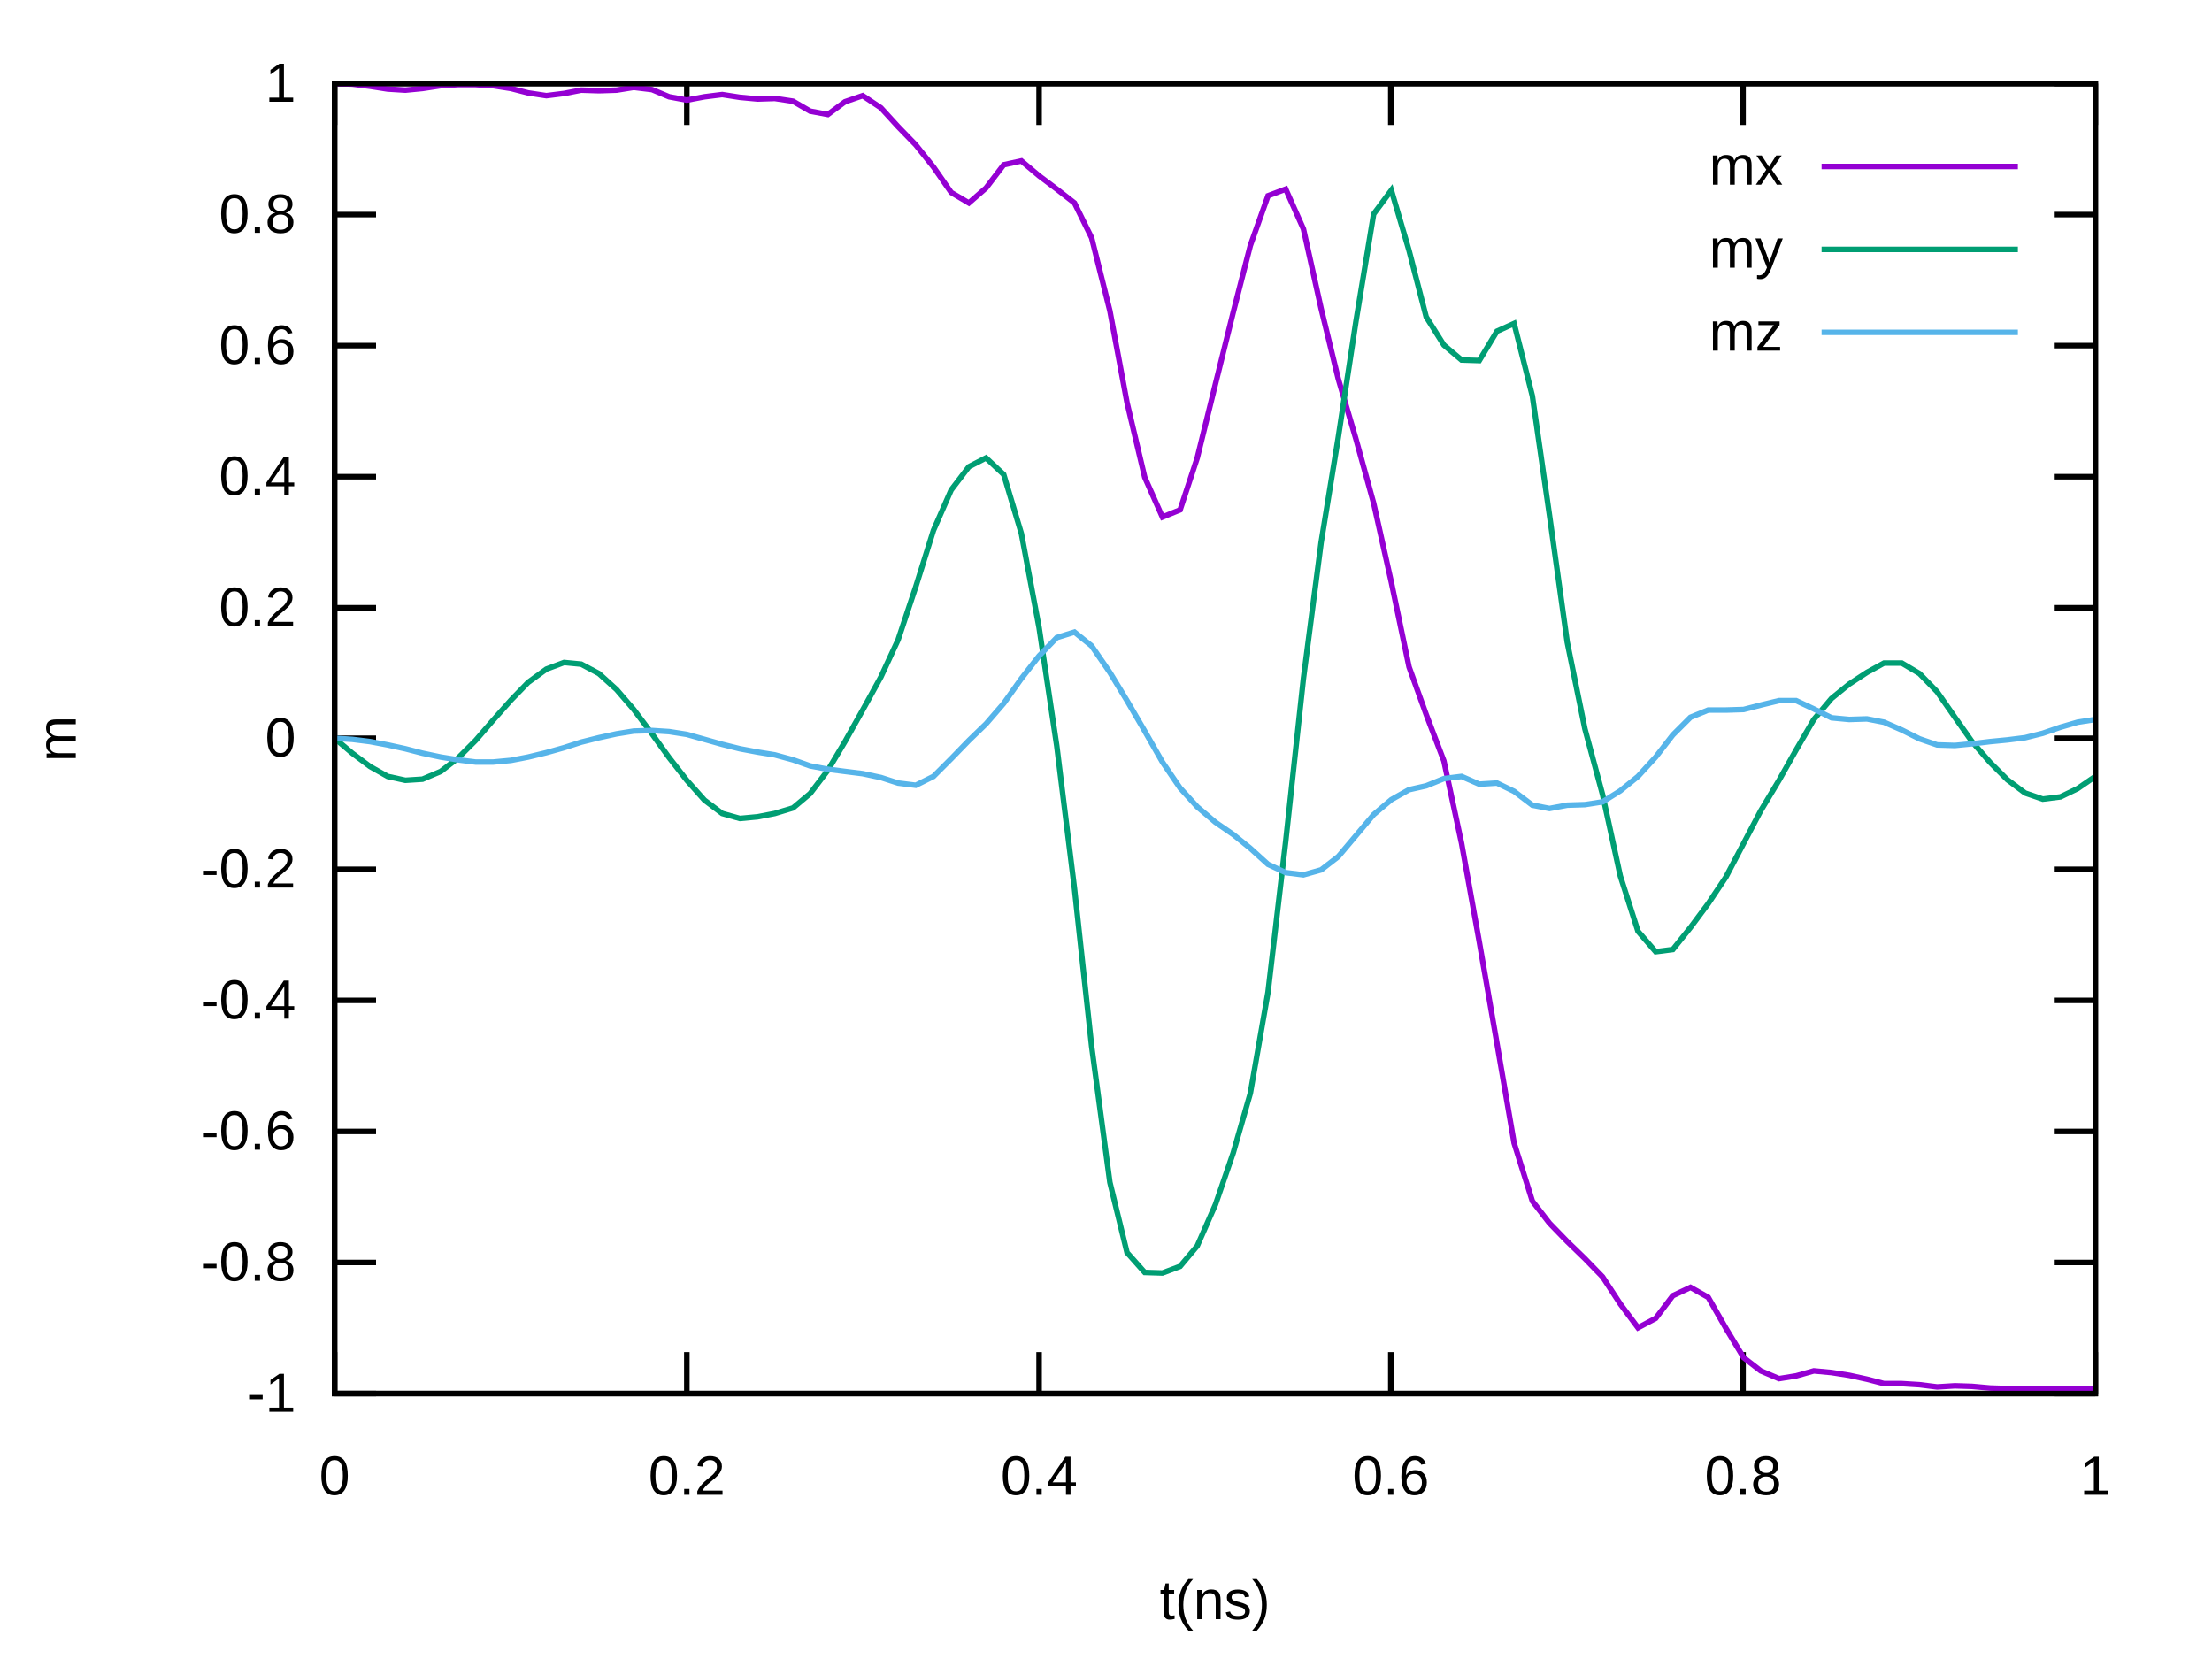
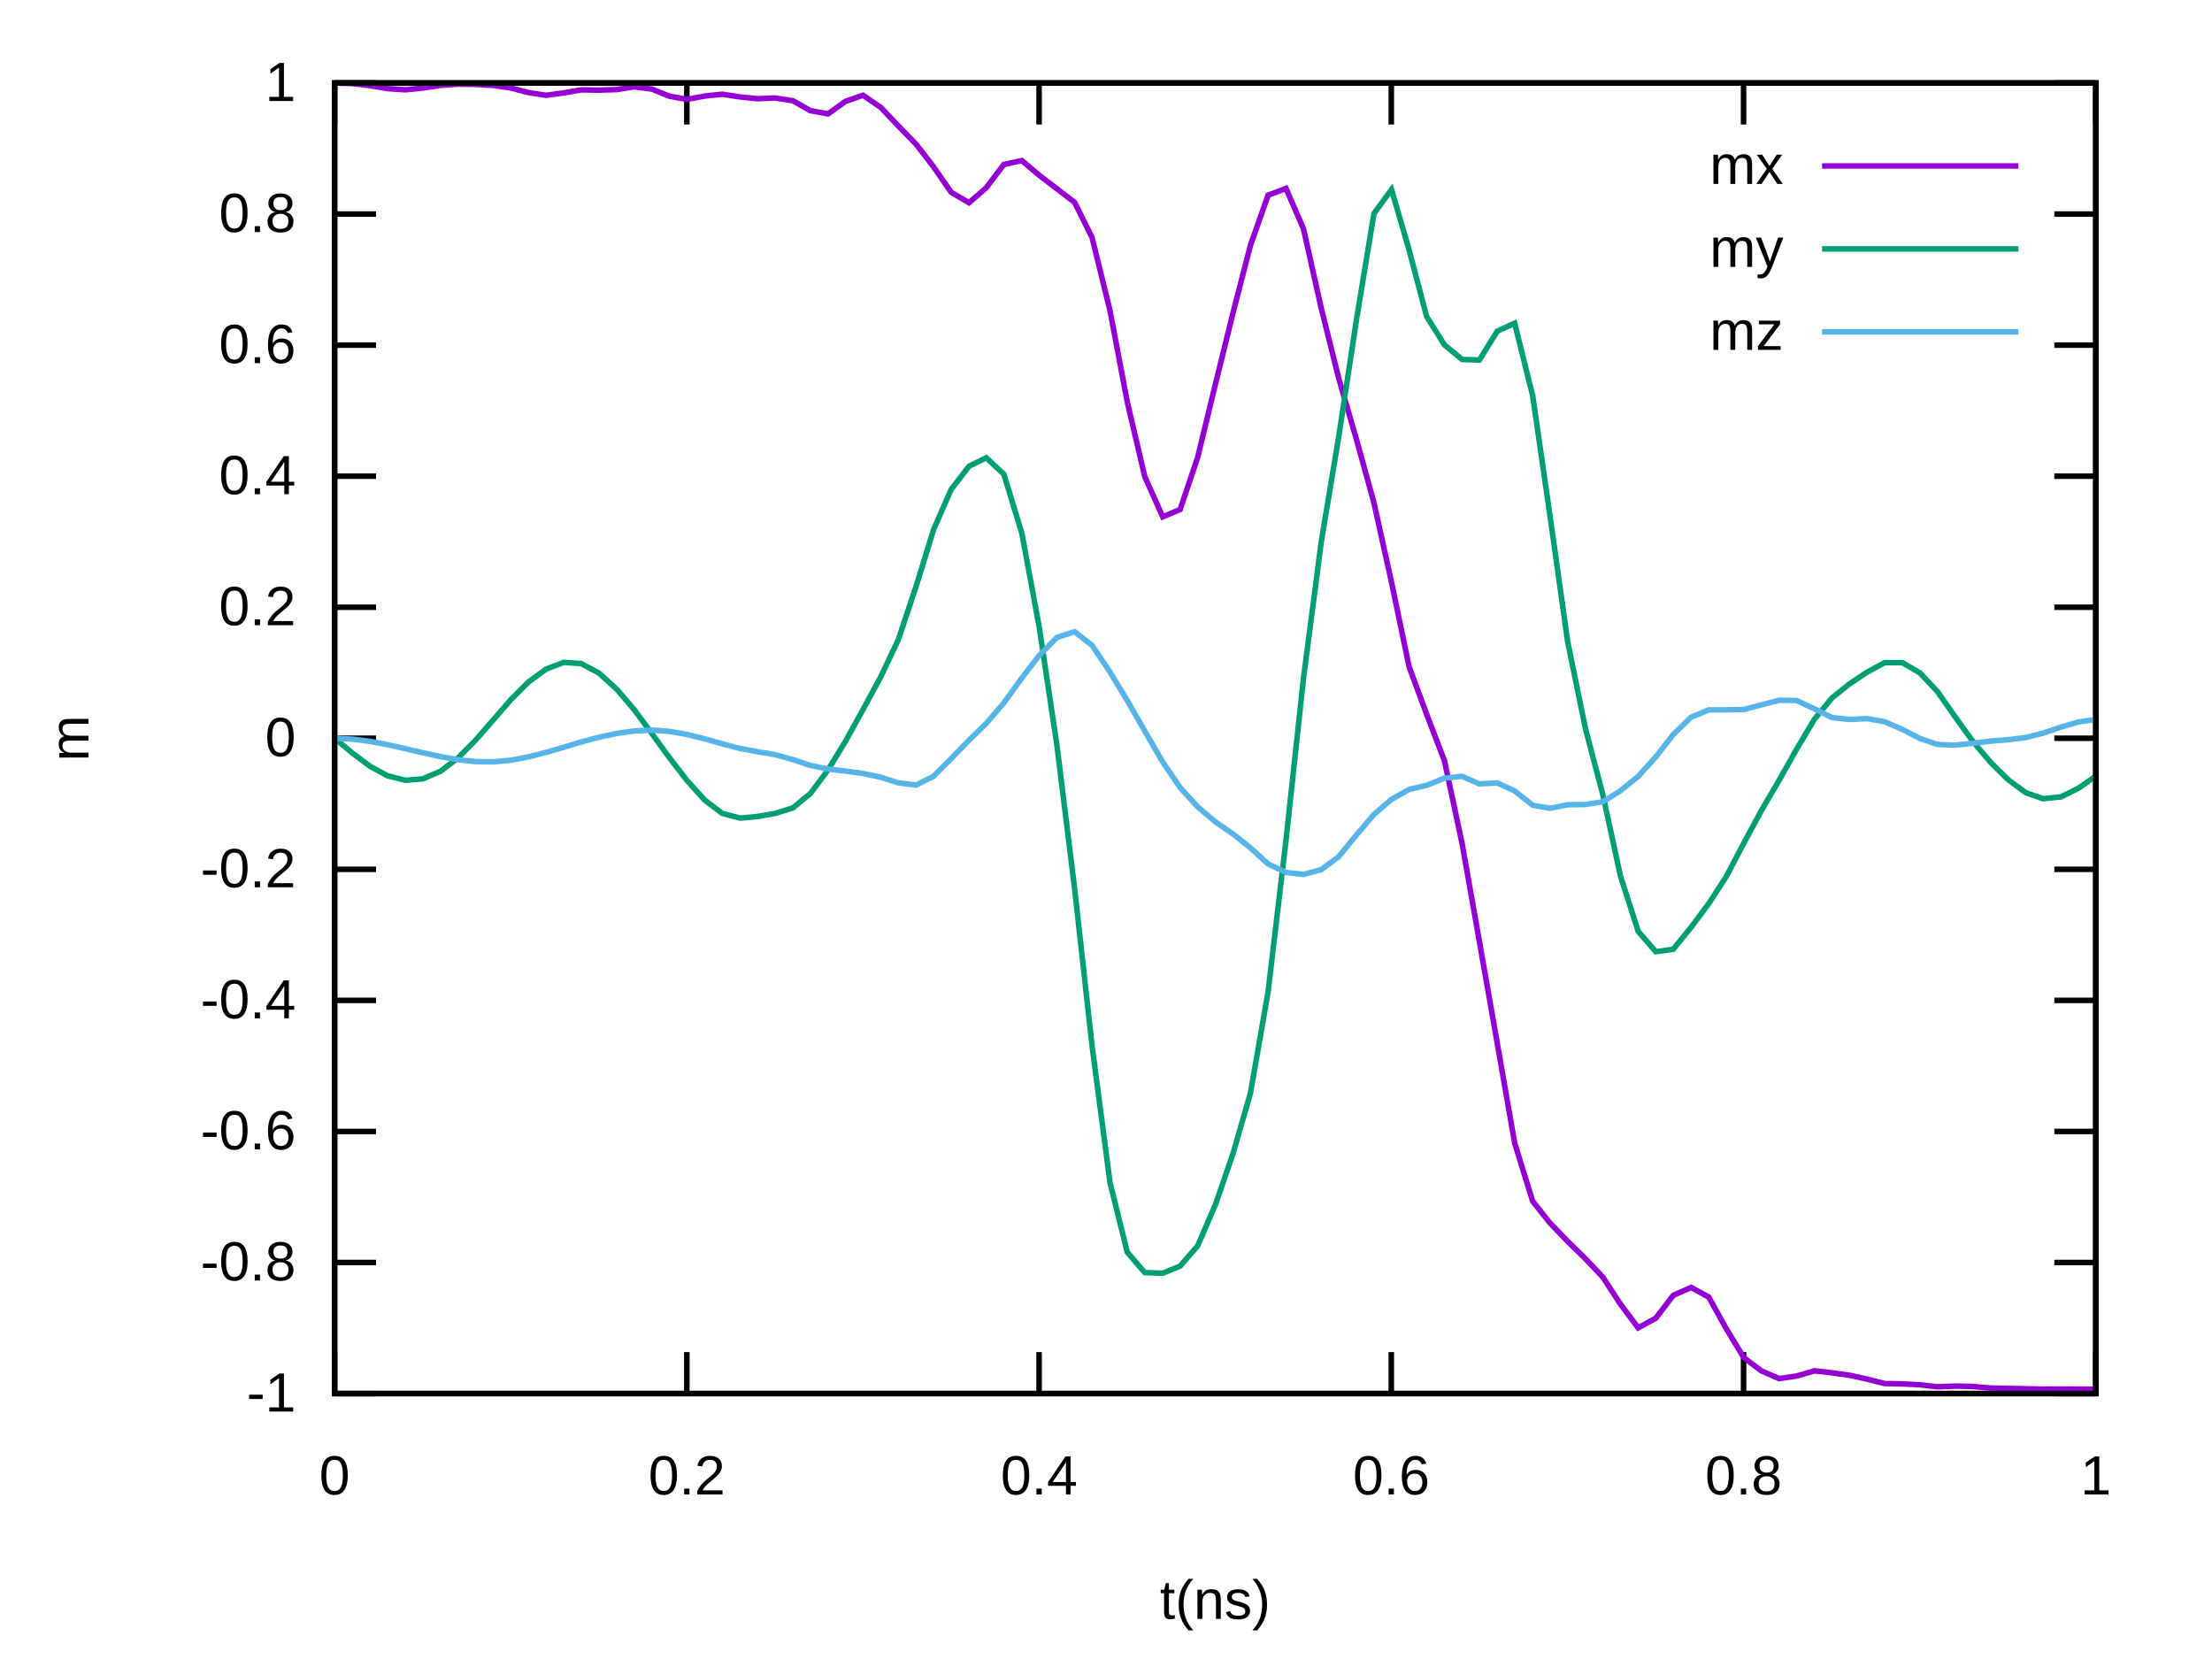
<svg xmlns="http://www.w3.org/2000/svg" xmlns:xlink="http://www.w3.org/1999/xlink" width="400" height="300" viewBox="0 0 400 300">
  <g id="gnuplot_canvas">
    <rect x="0" y="0" width="400" height="300" fill="none" />
    <defs>
      <circle id="gpDot" r="0.5" stroke-width="0.5" stroke="currentColor" />
      <path id="gpPt0" stroke-width="0.267" stroke="currentColor" d="M-1,0 h2 M0,-1 v2" />
      <path id="gpPt1" stroke-width="0.267" stroke="currentColor" d="M-1,-1 L1,1 M1,-1 L-1,1" />
      <path id="gpPt2" stroke-width="0.267" stroke="currentColor" d="M-1,0 L1,0 M0,-1 L0,1 M-1,-1 L1,1 M-1,1 L1,-1" />
      <rect id="gpPt3" stroke-width="0.267" stroke="currentColor" x="-1" y="-1" width="2" height="2" />
      <rect id="gpPt4" stroke-width="0.267" stroke="currentColor" fill="currentColor" x="-1" y="-1" width="2" height="2" />
      <circle id="gpPt5" stroke-width="0.267" stroke="currentColor" cx="0" cy="0" r="1" />
      <use xlink:href="#gpPt5" id="gpPt6" fill="currentColor" stroke="none" />
      <path id="gpPt7" stroke-width="0.267" stroke="currentColor" d="M0,-1.33 L-1.33,0.67 L1.33,0.67 z" />
      <use xlink:href="#gpPt7" id="gpPt8" fill="currentColor" stroke="none" />
      <use xlink:href="#gpPt7" id="gpPt9" stroke="currentColor" transform="rotate(180)" />
      <use xlink:href="#gpPt9" id="gpPt10" fill="currentColor" stroke="none" />
      <use xlink:href="#gpPt3" id="gpPt11" stroke="currentColor" transform="rotate(45)" />
      <use xlink:href="#gpPt11" id="gpPt12" fill="currentColor" stroke="none" />
      <path id="gpPt13" stroke-width="0.267" stroke="currentColor" d="M0,1.330 L1.265,0.411 L0.782,-1.067 L-0.782,-1.076 L-1.265,0.411 z" />
      <use xlink:href="#gpPt13" id="gpPt14" fill="currentColor" stroke="none" />
      <filter id="textbox" filterUnits="objectBoundingBox" x="0" y="0" height="1" width="1">
        <feFlood flood-color="white" flood-opacity="1" result="bgnd" />
        <feComposite in="SourceGraphic" in2="bgnd" operator="atop" />
      </filter>
      <filter id="greybox" filterUnits="objectBoundingBox" x="0" y="0" height="1" width="1">
        <feFlood flood-color="lightgrey" flood-opacity="1" result="grey" />
        <feComposite in="SourceGraphic" in2="grey" operator="atop" />
      </filter>
    </defs>
    <g fill="none" color="white" stroke="currentColor" stroke-width="1.00" stroke-linecap="butt" stroke-linejoin="miter">
</g>
    <g fill="none" color="black" stroke="currentColor" stroke-width="1.00" stroke-linecap="butt" stroke-linejoin="miter">
-       <path stroke="black" d="M60.5,252.0 L68.0,252.0 M378.9,252.0 L371.4,252.0  " />
-       <g transform="translate(53.5,255.3)" stroke="none" fill="black" font-family="Arial" font-size="10.00" text-anchor="end">
+       <path stroke="black" d="M60.50,252.00 L68.00,252.00 M378.99,252.00 L371.49,252.00  " />
+       <g transform="translate(53.50,255.25)" stroke="none" fill="black" font-family="Arial" font-size="10.00" text-anchor="end">
        <text>-1</text>
      </g>
    </g>
    <g fill="none" color="black" stroke="currentColor" stroke-width="1.00" stroke-linecap="butt" stroke-linejoin="miter">
-       <path stroke="black" d="M60.5,228.3 L68.0,228.3 M378.9,228.3 L371.4,228.3  " />
-       <g transform="translate(53.5,231.6)" stroke="none" fill="black" font-family="Arial" font-size="10.00" text-anchor="end">
+       <path stroke="black" d="M60.50,228.30 L68.00,228.30 M378.99,228.30 L371.49,228.30  " />
+       <g transform="translate(53.50,231.55)" stroke="none" fill="black" font-family="Arial" font-size="10.00" text-anchor="end">
        <text>-0.8</text>
      </g>
    </g>
    <g fill="none" color="black" stroke="currentColor" stroke-width="1.00" stroke-linecap="butt" stroke-linejoin="miter">
-       <path stroke="black" d="M60.5,204.6 L68.0,204.6 M378.9,204.6 L371.4,204.6  " />
-       <g transform="translate(53.5,207.9)" stroke="none" fill="black" font-family="Arial" font-size="10.00" text-anchor="end">
+       <path stroke="black" d="M60.50,204.60 L68.00,204.60 M378.99,204.60 L371.49,204.60  " />
+       <g transform="translate(53.50,207.85)" stroke="none" fill="black" font-family="Arial" font-size="10.00" text-anchor="end">
        <text>-0.6</text>
      </g>
    </g>
    <g fill="none" color="black" stroke="currentColor" stroke-width="1.00" stroke-linecap="butt" stroke-linejoin="miter">
-       <path stroke="black" d="M60.5,180.9 L68.0,180.9 M378.9,180.9 L371.4,180.9  " />
-       <g transform="translate(53.5,184.2)" stroke="none" fill="black" font-family="Arial" font-size="10.00" text-anchor="end">
+       <path stroke="black" d="M60.50,180.90 L68.00,180.90 M378.99,180.90 L371.49,180.90  " />
+       <g transform="translate(53.50,184.15)" stroke="none" fill="black" font-family="Arial" font-size="10.00" text-anchor="end">
        <text>-0.4</text>
      </g>
    </g>
    <g fill="none" color="black" stroke="currentColor" stroke-width="1.00" stroke-linecap="butt" stroke-linejoin="miter">
-       <path stroke="black" d="M60.5,157.2 L68.0,157.2 M378.9,157.2 L371.4,157.2  " />
-       <g transform="translate(53.5,160.5)" stroke="none" fill="black" font-family="Arial" font-size="10.00" text-anchor="end">
+       <path stroke="black" d="M60.50,157.20 L68.00,157.20 M378.99,157.20 L371.49,157.20  " />
+       <g transform="translate(53.50,160.45)" stroke="none" fill="black" font-family="Arial" font-size="10.00" text-anchor="end">
        <text>-0.2</text>
      </g>
    </g>
    <g fill="none" color="black" stroke="currentColor" stroke-width="1.00" stroke-linecap="butt" stroke-linejoin="miter">
-       <path stroke="black" d="M60.5,133.5 L68.0,133.5 M378.9,133.5 L371.4,133.5  " />
-       <g transform="translate(53.5,136.8)" stroke="none" fill="black" font-family="Arial" font-size="10.00" text-anchor="end">
+       <path stroke="black" d="M60.50,133.50 L68.00,133.50 M378.99,133.50 L371.49,133.50  " />
+       <g transform="translate(53.50,136.75)" stroke="none" fill="black" font-family="Arial" font-size="10.00" text-anchor="end">
        <text>0</text>
      </g>
    </g>
    <g fill="none" color="black" stroke="currentColor" stroke-width="1.00" stroke-linecap="butt" stroke-linejoin="miter">
-       <path stroke="black" d="M60.5,109.9 L68.0,109.9 M378.9,109.9 L371.4,109.9  " />
-       <g transform="translate(53.5,113.2)" stroke="none" fill="black" font-family="Arial" font-size="10.00" text-anchor="end">
+       <path stroke="black" d="M60.50,109.81 L68.00,109.81 M378.99,109.81 L371.49,109.81  " />
+       <g transform="translate(53.50,113.06)" stroke="none" fill="black" font-family="Arial" font-size="10.00" text-anchor="end">
        <text>0.2</text>
      </g>
    </g>
    <g fill="none" color="black" stroke="currentColor" stroke-width="1.00" stroke-linecap="butt" stroke-linejoin="miter">
-       <path stroke="black" d="M60.5,86.2 L68.0,86.2 M378.9,86.2 L371.4,86.2  " />
-       <g transform="translate(53.5,89.5)" stroke="none" fill="black" font-family="Arial" font-size="10.00" text-anchor="end">
+       <path stroke="black" d="M60.50,86.11 L68.00,86.11 M378.99,86.11 L371.49,86.11  " />
+       <g transform="translate(53.50,89.36)" stroke="none" fill="black" font-family="Arial" font-size="10.00" text-anchor="end">
        <text>0.4</text>
      </g>
    </g>
    <g fill="none" color="black" stroke="currentColor" stroke-width="1.00" stroke-linecap="butt" stroke-linejoin="miter">
-       <path stroke="black" d="M60.5,62.5 L68.0,62.5 M378.9,62.5 L371.4,62.5  " />
-       <g transform="translate(53.5,65.8)" stroke="none" fill="black" font-family="Arial" font-size="10.00" text-anchor="end">
+       <path stroke="black" d="M60.50,62.41 L68.00,62.41 M378.99,62.41 L371.49,62.41  " />
+       <g transform="translate(53.50,65.66)" stroke="none" fill="black" font-family="Arial" font-size="10.00" text-anchor="end">
        <text>0.6</text>
      </g>
    </g>
    <g fill="none" color="black" stroke="currentColor" stroke-width="1.00" stroke-linecap="butt" stroke-linejoin="miter">
-       <path stroke="black" d="M60.5,38.8 L68.0,38.8 M378.9,38.8 L371.4,38.8  " />
-       <g transform="translate(53.5,42.1)" stroke="none" fill="black" font-family="Arial" font-size="10.00" text-anchor="end">
+       <path stroke="black" d="M60.50,38.71 L68.00,38.71 M378.99,38.71 L371.49,38.71  " />
+       <g transform="translate(53.50,41.96)" stroke="none" fill="black" font-family="Arial" font-size="10.00" text-anchor="end">
        <text>0.8</text>
      </g>
    </g>
    <g fill="none" color="black" stroke="currentColor" stroke-width="1.00" stroke-linecap="butt" stroke-linejoin="miter">
-       <path stroke="black" d="M60.5,15.1 L68.0,15.1 M378.9,15.1 L371.4,15.1  " />
-       <g transform="translate(53.5,18.4)" stroke="none" fill="black" font-family="Arial" font-size="10.00" text-anchor="end">
+       <path stroke="black" d="M60.50,15.01 L68.00,15.01 M378.99,15.01 L371.49,15.01  " />
+       <g transform="translate(53.50,18.26)" stroke="none" fill="black" font-family="Arial" font-size="10.00" text-anchor="end">
        <text>1</text>
      </g>
    </g>
    <g fill="none" color="black" stroke="currentColor" stroke-width="1.00" stroke-linecap="butt" stroke-linejoin="miter">
-       <path stroke="black" d="M60.5,252.0 L60.5,244.5 M60.5,15.1 L60.5,22.6  " />
-       <g transform="translate(60.5,270.3)" stroke="none" fill="black" font-family="Arial" font-size="10.00" text-anchor="middle">
+       <path stroke="black" d="M60.50,252.00 L60.50,244.50 M60.50,15.01 L60.50,22.51  " />
+       <g transform="translate(60.50,270.25)" stroke="none" fill="black" font-family="Arial" font-size="10.00" text-anchor="middle">
        <text> 0</text>
      </g>
    </g>
    <g fill="none" color="black" stroke="currentColor" stroke-width="1.00" stroke-linecap="butt" stroke-linejoin="miter">
-       <path stroke="black" d="M124.2,252.0 L124.2,244.5 M124.2,15.1 L124.2,22.6  " />
-       <g transform="translate(124.2,270.3)" stroke="none" fill="black" font-family="Arial" font-size="10.00" text-anchor="middle">
+       <path stroke="black" d="M124.20,252.00 L124.20,244.50 M124.20,15.01 L124.20,22.51  " />
+       <g transform="translate(124.20,270.25)" stroke="none" fill="black" font-family="Arial" font-size="10.00" text-anchor="middle">
        <text> 0.2</text>
      </g>
    </g>
    <g fill="none" color="black" stroke="currentColor" stroke-width="1.00" stroke-linecap="butt" stroke-linejoin="miter">
-       <path stroke="black" d="M187.9,252.0 L187.9,244.5 M187.9,15.1 L187.9,22.6  " />
-       <g transform="translate(187.9,270.3)" stroke="none" fill="black" font-family="Arial" font-size="10.00" text-anchor="middle">
+       <path stroke="black" d="M187.90,252.00 L187.90,244.50 M187.90,15.01 L187.90,22.51  " />
+       <g transform="translate(187.90,270.25)" stroke="none" fill="black" font-family="Arial" font-size="10.00" text-anchor="middle">
        <text> 0.4</text>
      </g>
    </g>
    <g fill="none" color="black" stroke="currentColor" stroke-width="1.00" stroke-linecap="butt" stroke-linejoin="miter">
-       <path stroke="black" d="M251.5,252.0 L251.5,244.5 M251.5,15.1 L251.5,22.6  " />
-       <g transform="translate(251.5,270.3)" stroke="none" fill="black" font-family="Arial" font-size="10.00" text-anchor="middle">
+       <path stroke="black" d="M251.59,252.00 L251.59,244.50 M251.59,15.01 L251.59,22.51  " />
+       <g transform="translate(251.59,270.25)" stroke="none" fill="black" font-family="Arial" font-size="10.00" text-anchor="middle">
        <text> 0.6</text>
      </g>
    </g>
    <g fill="none" color="black" stroke="currentColor" stroke-width="1.00" stroke-linecap="butt" stroke-linejoin="miter">
-       <path stroke="black" d="M315.2,252.0 L315.2,244.5 M315.2,15.1 L315.2,22.6  " />
-       <g transform="translate(315.2,270.3)" stroke="none" fill="black" font-family="Arial" font-size="10.00" text-anchor="middle">
+       <path stroke="black" d="M315.29,252.00 L315.29,244.50 M315.29,15.01 L315.29,22.51  " />
+       <g transform="translate(315.29,270.25)" stroke="none" fill="black" font-family="Arial" font-size="10.00" text-anchor="middle">
        <text> 0.8</text>
      </g>
    </g>
    <g fill="none" color="black" stroke="currentColor" stroke-width="1.00" stroke-linecap="butt" stroke-linejoin="miter">
-       <path stroke="black" d="M378.9,252.0 L378.9,244.5 M378.9,15.1 L378.9,22.6  " />
-       <g transform="translate(378.9,270.3)" stroke="none" fill="black" font-family="Arial" font-size="10.00" text-anchor="middle">
+       <path stroke="black" d="M378.99,252.00 L378.99,244.50 M378.99,15.01 L378.99,22.51  " />
+       <g transform="translate(378.99,270.25)" stroke="none" fill="black" font-family="Arial" font-size="10.00" text-anchor="middle">
        <text> 1</text>
      </g>
    </g>
    <g fill="none" color="black" stroke="currentColor" stroke-width="1.00" stroke-linecap="butt" stroke-linejoin="miter">
</g>
    <g fill="none" color="black" stroke="currentColor" stroke-width="1.00" stroke-linecap="butt" stroke-linejoin="miter">
-       <path stroke="black" d="M60.5,15.1 L60.5,252.0 L378.9,252.0 L378.9,15.1 L60.5,15.1 Z  " />
+       <path stroke="black" d="M60.50,15.01 L60.50,252.00 L378.99,252.00 L378.99,15.01 L60.50,15.01 Z  " />
    </g>
    <g fill="none" color="black" stroke="currentColor" stroke-width="1.00" stroke-linecap="butt" stroke-linejoin="miter">
-       <g transform="translate(13.7,133.6) rotate(270)" stroke="none" fill="black" font-family="Arial" font-size="10.00" text-anchor="middle">
+       <g transform="translate(16.00,133.51) rotate(270)" stroke="none" fill="black" font-family="Arial" font-size="10.00" text-anchor="middle">
        <text>m </text>
      </g>
    </g>
    <g fill="none" color="black" stroke="currentColor" stroke-width="1.00" stroke-linecap="butt" stroke-linejoin="miter">
-       <g transform="translate(219.7,292.8)" stroke="none" fill="black" font-family="Arial" font-size="10.00" text-anchor="middle">
+       <g transform="translate(219.74,292.75)" stroke="none" fill="black" font-family="Arial" font-size="10.00" text-anchor="middle">
        <text>t(ns)</text>
      </g>
    </g>
    <g fill="none" color="black" stroke="currentColor" stroke-width="1.00" stroke-linecap="butt" stroke-linejoin="miter">
</g>
-     <g id="gnuplot_plot_1">
+     <g id="gnuplot_plot_1" fill="none">
      <g fill="none" color="black" stroke="currentColor" stroke-width="1.00" stroke-linecap="butt" stroke-linejoin="miter">
-         <g transform="translate(322.4,33.4)" stroke="none" fill="black" font-family="Arial" font-size="10.00" text-anchor="end">
+         <g transform="translate(322.49,33.26)" stroke="none" fill="black" font-family="Arial" font-size="10.00" text-anchor="end">
          <text>mx</text>
        </g>
      </g>
      <g fill="none" color="black" stroke="currentColor" stroke-width="1.00" stroke-linecap="butt" stroke-linejoin="miter">
-         <path stroke="rgb(148,   0, 211)" d="M329.4,30.1 L364.9,30.1 M60.5,15.1 L63.7,15.2 L66.9,15.6 L70.1,16.1 L73.3,16.3 L76.4,16.0   L79.7,15.5 L82.8,15.3 L86.0,15.3 L89.2,15.5 L92.4,16.0 L95.5,16.8 L98.8,17.3 L102.0,16.9   L105.1,16.3 L108.3,16.4 L111.5,16.3 L114.6,15.8 L117.9,16.2 L121.0,17.5 L124.2,18.1 L127.4,17.5   L130.6,17.1 L133.8,17.6 L137.0,17.9 L140.1,17.8 L143.4,18.3 L146.5,20.1 L149.7,20.7 L152.8,18.4   L156.0,17.3 L159.3,19.5 L162.4,22.9 L165.6,26.2 L168.8,30.2 L172.0,34.8 L175.2,36.7 L178.3,34.0   L181.5,29.8 L184.7,29.1 L187.9,31.8 L191.1,34.2 L194.3,36.7 L197.4,43.0 L200.7,56.2 L203.8,72.8   L207.0,86.3 L210.2,93.5 L213.4,92.2 L216.5,82.8 L219.8,69.4 L223.0,56.5 L226.1,44.4 L229.3,35.4   L232.5,34.2 L235.7,41.4 L238.9,55.8 L242.0,68.5 L245.2,79.4 L248.4,91.0 L251.6,105.3 L254.8,120.6   L257.9,129.2 L261.1,137.6 L264.3,152.5 L267.5,170.3 L270.7,188.7 L273.8,206.7 L277.1,217.2 L280.2,221.2   L283.4,224.5 L286.6,227.6 L289.8,230.9 L293.0,235.8 L296.2,240.1 L299.4,238.4 L302.5,234.3 L305.7,232.8   L308.9,234.6 L312.1,240.2 L315.3,245.5 L318.4,247.9 L321.7,249.3 L324.8,248.8 L328.0,247.9 L331.2,248.2   L334.4,248.7 L337.6,249.4 L340.7,250.2 L343.9,250.2 L347.1,250.4 L350.3,250.8 L353.5,250.6 L356.6,250.7   L359.9,251.0 L363.0,251.1 L366.2,251.1 L369.4,251.2 L372.6,251.2 L375.7,251.2 L378.9,251.2  " />
+         <path stroke="rgb(148,   0, 211)" d="M329.49,30.01 L364.99,30.01 M60.50,15.01 L63.71,15.11 L66.91,15.49 L70.13,16.03 L73.31,16.24 L76.45,15.92   L79.67,15.44 L82.83,15.22 L85.99,15.26 L89.24,15.45 L92.39,15.91 L95.56,16.74 L98.77,17.23 L101.97,16.79   L105.12,16.25 L108.31,16.30 L111.53,16.20 L114.66,15.70 L117.89,16.11 L121.03,17.39 L124.20,17.97 L127.44,17.37   L130.61,17.03 L133.83,17.53 L136.97,17.85 L140.14,17.72 L143.38,18.21 L146.55,20.02 L149.74,20.59 L152.87,18.34   L156.06,17.22 L159.29,19.44 L162.45,22.78 L165.66,26.08 L168.81,30.15 L171.99,34.76 L175.23,36.66 L178.35,33.95   L181.53,29.74 L184.78,29.04 L187.94,31.71 L191.14,34.15 L194.32,36.59 L197.48,42.96 L200.72,56.15 L203.85,72.70   L207.01,86.19 L210.26,93.46 L213.40,92.13 L216.57,82.73 L219.82,69.33 L223.01,56.41 L226.12,44.37 L229.31,35.30   L232.54,34.07 L235.71,41.36 L238.92,55.73 L242.08,68.40 L245.26,79.35 L248.45,90.91 L251.63,105.29 L254.81,120.57   L257.99,129.18 L261.20,137.56 L264.38,152.48 L267.52,170.24 L270.76,188.70 L273.90,206.70 L277.15,217.21 L280.27,221.14   L283.49,224.49 L286.69,227.61 L289.84,230.94 L293.03,235.83 L296.23,240.12 L299.42,238.37 L302.57,234.25 L305.80,232.81   L308.99,234.54 L312.13,240.22 L315.33,245.49 L318.52,247.90 L321.73,249.29 L324.86,248.83 L328.10,247.89 L331.27,248.25   L334.47,248.69 L337.66,249.40 L340.80,250.19 L344.03,250.25 L347.20,250.42 L350.34,250.77 L353.54,250.65 L356.71,250.71   L359.96,251.01 L363.13,251.07 L366.33,251.13 L369.47,251.20 L372.69,251.19 L375.82,251.21 L378.99,251.21  " />
      </g>
    </g>
-     <g id="gnuplot_plot_2">
+     <g id="gnuplot_plot_2" fill="none">
      <g fill="none" color="black" stroke="currentColor" stroke-width="1.00" stroke-linecap="butt" stroke-linejoin="miter">
-         <g transform="translate(322.4,48.4)" stroke="none" fill="black" font-family="Arial" font-size="10.00" text-anchor="end">
+         <g transform="translate(322.49,48.26)" stroke="none" fill="black" font-family="Arial" font-size="10.00" text-anchor="end">
          <text>my</text>
        </g>
      </g>
      <g fill="none" color="black" stroke="currentColor" stroke-width="1.00" stroke-linecap="butt" stroke-linejoin="miter">
-         <path stroke="rgb(  0, 158, 115)" d="M329.4,45.1 L364.9,45.1 M60.5,133.5 L63.7,136.2 L66.9,138.6 L70.1,140.4 L73.3,141.1 L76.4,140.9   L79.7,139.5 L82.8,137.1 L86.0,133.9 L89.2,130.2 L92.4,126.6 L95.5,123.4 L98.8,121.0 L102.0,119.8   L105.1,120.1 L108.3,121.8 L111.5,124.7 L114.6,128.3 L117.9,132.7 L121.0,137.0 L124.2,141.1 L127.4,144.7   L130.6,147.1 L133.8,148.0 L137.0,147.7 L140.1,147.1 L143.4,146.1 L146.5,143.5 L149.7,139.3 L152.8,134.1   L156.0,128.4 L159.3,122.4 L162.4,115.7 L165.6,106.1 L168.8,95.9 L172.0,88.6 L175.2,84.4 L178.3,82.8   L181.5,85.8 L184.7,96.5 L187.9,113.5 L191.1,134.9 L194.3,160.7 L197.4,189.2 L200.7,213.8 L203.8,226.5   L207.0,230.1 L210.2,230.2 L213.4,229.0 L216.5,225.3 L219.8,217.8 L223.0,208.5 L226.1,197.7 L229.3,179.4   L232.5,152.1 L235.7,122.7 L238.9,98.1 L242.0,79.1 L245.2,58.1 L248.4,38.7 L251.6,34.4 L254.8,45.3   L257.9,57.3 L261.1,62.4 L264.3,65.1 L267.5,65.2 L270.7,59.9 L273.8,58.5 L277.1,71.6 L280.2,93.2   L283.4,116.1 L286.6,131.8 L289.8,143.7 L293.0,158.4 L296.2,168.4 L299.4,172.1 L302.5,171.7 L305.7,167.7   L308.9,163.4 L312.1,158.6 L315.3,152.5 L318.4,146.6 L321.7,141.1 L324.8,135.6 L328.0,130.1 L331.2,126.3   L334.4,123.7 L337.6,121.6 L340.7,119.9 L343.9,119.9 L347.1,121.8 L350.3,125.1 L353.5,129.7 L356.6,134.1   L359.9,137.9 L363.0,141.0 L366.2,143.4 L369.4,144.5 L372.6,144.1 L375.7,142.6 L378.9,140.4  " />
+         <path stroke="rgb(  0, 158, 115)" d="M329.49,45.01 L364.99,45.01 M60.50,133.50 L63.71,136.17 L66.91,138.57 L70.13,140.31 L73.31,141.10 L76.45,140.84   L79.67,139.46 L82.83,137.05 L85.99,133.86 L89.24,130.13 L92.39,126.51 L95.56,123.33 L98.77,120.98 L101.97,119.78   L105.12,120.01 L108.31,121.71 L111.53,124.63 L114.66,128.30 L117.89,132.67 L121.03,136.99 L124.20,141.09 L127.44,144.69   L130.61,147.09 L133.83,147.94 L136.97,147.65 L140.14,147.10 L143.38,146.09 L146.55,143.49 L149.74,139.22 L152.87,134.08   L156.06,128.31 L159.29,122.35 L162.45,115.66 L165.66,106.02 L168.81,95.80 L171.99,88.52 L175.23,84.31 L178.35,82.78   L181.53,85.75 L184.78,96.42 L187.94,113.47 L191.14,134.90 L194.32,160.65 L197.48,189.14 L200.72,213.80 L203.85,226.45   L207.01,230.12 L210.26,230.24 L213.40,228.95 L216.57,225.30 L219.82,217.75 L223.01,208.48 L226.12,197.66 L229.31,179.36   L232.54,152.02 L235.71,122.68 L238.92,98.01 L242.08,79.02 L245.26,58.01 L248.45,38.61 L251.63,34.28 L254.81,45.20   L257.99,57.26 L261.20,62.36 L264.38,65.00 L267.52,65.10 L270.76,59.87 L273.90,58.45 L277.15,71.52 L280.27,93.13   L283.49,116.07 L286.69,131.73 L289.84,143.68 L293.03,158.41 L296.23,168.40 L299.42,172.10 L302.57,171.66 L305.80,167.68   L308.99,163.41 L312.13,158.57 L315.33,152.49 L318.52,146.56 L321.73,141.08 L324.86,135.52 L328.10,130.07 L331.27,126.22   L334.47,123.65 L337.66,121.53 L340.80,119.83 L344.03,119.84 L347.20,121.70 L350.34,125.03 L353.54,129.61 L356.71,134.01   L359.96,137.85 L363.13,140.99 L366.33,143.35 L369.47,144.44 L372.69,144.10 L375.82,142.56 L378.99,140.33  " />
      </g>
    </g>
-     <g id="gnuplot_plot_3">
+     <g id="gnuplot_plot_3" fill="none">
      <g fill="none" color="black" stroke="currentColor" stroke-width="1.00" stroke-linecap="butt" stroke-linejoin="miter">
-         <g transform="translate(322.4,63.4)" stroke="none" fill="black" font-family="Arial" font-size="10.00" text-anchor="end">
+         <g transform="translate(322.49,63.26)" stroke="none" fill="black" font-family="Arial" font-size="10.00" text-anchor="end">
          <text>mz</text>
        </g>
      </g>
      <g fill="none" color="black" stroke="currentColor" stroke-width="1.00" stroke-linecap="butt" stroke-linejoin="miter">
-         <path stroke="rgb( 86, 180, 233)" d="M329.4,60.1 L364.9,60.1 M60.5,133.5 L63.7,133.7 L66.9,134.1 L70.1,134.7 L73.3,135.4 L76.4,136.2   L79.7,136.9 L82.8,137.4 L86.0,137.8 L89.2,137.8 L92.4,137.5 L95.5,136.9 L98.8,136.1 L102.0,135.2   L105.1,134.2 L108.3,133.4 L111.5,132.7 L114.6,132.2 L117.9,132.1 L121.0,132.3 L124.2,132.8 L127.4,133.7   L130.6,134.6 L133.8,135.4 L137.0,136.0 L140.1,136.5 L143.4,137.4 L146.5,138.5 L149.7,139.1 L152.8,139.5   L156.0,139.9 L159.3,140.6 L162.4,141.6 L165.6,142.0 L168.8,140.4 L172.0,137.2 L175.2,133.9 L178.3,130.9   L181.5,127.2 L184.7,122.7 L187.9,118.6 L191.1,115.3 L194.3,114.3 L197.4,116.8 L200.7,121.6 L203.8,126.7   L207.0,132.2 L210.2,137.8 L213.4,142.5 L216.5,145.9 L219.8,148.7 L223.0,150.9 L226.1,153.4 L229.3,156.3   L232.5,157.8 L235.7,158.2 L238.9,157.3 L242.0,154.9 L245.2,151.1 L248.4,147.3 L251.6,144.6 L254.8,142.8   L257.9,142.1 L261.1,140.8 L264.3,140.4 L267.5,141.8 L270.7,141.6 L273.8,143.1 L277.1,145.6 L280.2,146.2   L283.4,145.6 L286.6,145.5 L289.8,145.0 L293.0,143.0 L296.2,140.4 L299.4,136.9 L302.5,132.9 L305.7,129.7   L308.9,128.4 L312.1,128.4 L315.3,128.3 L318.4,127.5 L321.7,126.7 L324.8,126.7 L328.0,128.2 L331.2,129.8   L334.4,130.1 L337.6,130.0 L340.7,130.6 L343.9,132.0 L347.1,133.6 L350.3,134.7 L353.5,134.8 L356.6,134.5   L359.9,134.1 L363.0,133.8 L366.2,133.4 L369.4,132.6 L372.6,131.5 L375.7,130.6 L378.9,130.1  " />
+         <path stroke="rgb( 86, 180, 233)" d="M329.49,60.01 L364.99,60.01 M60.50,133.50 L63.71,133.66 L66.91,134.06 L70.13,134.67 L73.31,135.39 L76.45,136.12   L79.67,136.82 L82.83,137.38 L85.99,137.72 L89.24,137.76 L92.39,137.47 L95.56,136.87 L98.77,136.05 L101.97,135.12   L105.12,134.17 L108.31,133.31 L111.53,132.63 L114.66,132.18 L117.89,132.02 L121.03,132.25 L124.20,132.80 L127.44,133.61   L130.61,134.51 L133.83,135.35 L136.97,135.93 L140.14,136.46 L143.38,137.36 L146.55,138.41 L149.74,139.08 L152.87,139.43   L156.06,139.87 L159.29,140.56 L162.45,141.56 L165.66,141.96 L168.81,140.38 L171.99,137.19 L175.23,133.85 L178.35,130.81   L181.53,127.10 L184.78,122.60 L187.94,118.50 L191.14,115.27 L194.32,114.23 L197.48,116.70 L200.72,121.53 L203.85,126.69   L207.01,132.19 L210.26,137.80 L213.40,142.41 L216.57,145.89 L219.82,148.65 L223.01,150.84 L226.12,153.32 L229.31,156.22   L232.54,157.77 L235.71,158.13 L238.92,157.26 L242.08,154.91 L245.26,151.02 L248.45,147.28 L251.63,144.54 L254.81,142.76   L257.99,142.01 L261.20,140.71 L264.38,140.39 L267.52,141.75 L270.76,141.58 L273.90,143.02 L277.15,145.61 L280.27,146.16   L283.49,145.53 L286.69,145.48 L289.84,144.99 L293.03,143.00 L296.23,140.40 L299.42,136.88 L302.57,132.83 L305.80,129.69   L308.99,128.37 L312.13,128.36 L315.33,128.30 L318.52,127.46 L321.73,126.63 L324.86,126.68 L328.10,128.17 L331.27,129.76   L334.47,130.10 L337.66,129.95 L340.80,130.51 L344.03,131.91 L347.20,133.55 L350.34,134.61 L353.54,134.75 L356.71,134.41   L359.96,134.02 L363.13,133.76 L366.33,133.37 L369.47,132.57 L372.69,131.48 L375.82,130.56 L378.99,130.10  " />
      </g>
    </g>
    <g fill="none" color="white" stroke="rgb( 86, 180, 233)" stroke-width="2.00" stroke-linecap="butt" stroke-linejoin="miter">
</g>
    <g fill="none" color="black" stroke="currentColor" stroke-width="2.00" stroke-linecap="butt" stroke-linejoin="miter">
</g>
    <g fill="none" color="black" stroke="black" stroke-width="1.00" stroke-linecap="butt" stroke-linejoin="miter">
</g>
    <g fill="none" color="black" stroke="currentColor" stroke-width="1.00" stroke-linecap="butt" stroke-linejoin="miter">
-       <path stroke="black" d="M60.5,15.1 L60.5,252.0 L378.9,252.0 L378.9,15.1 L60.5,15.1 Z  " />
+       <path stroke="black" d="M60.50,15.01 L60.50,252.00 L378.99,252.00 L378.99,15.01 L60.50,15.01 Z  " />
    </g>
    <g fill="none" color="black" stroke="currentColor" stroke-width="1.00" stroke-linecap="butt" stroke-linejoin="miter">
</g>
  </g>
</svg>
